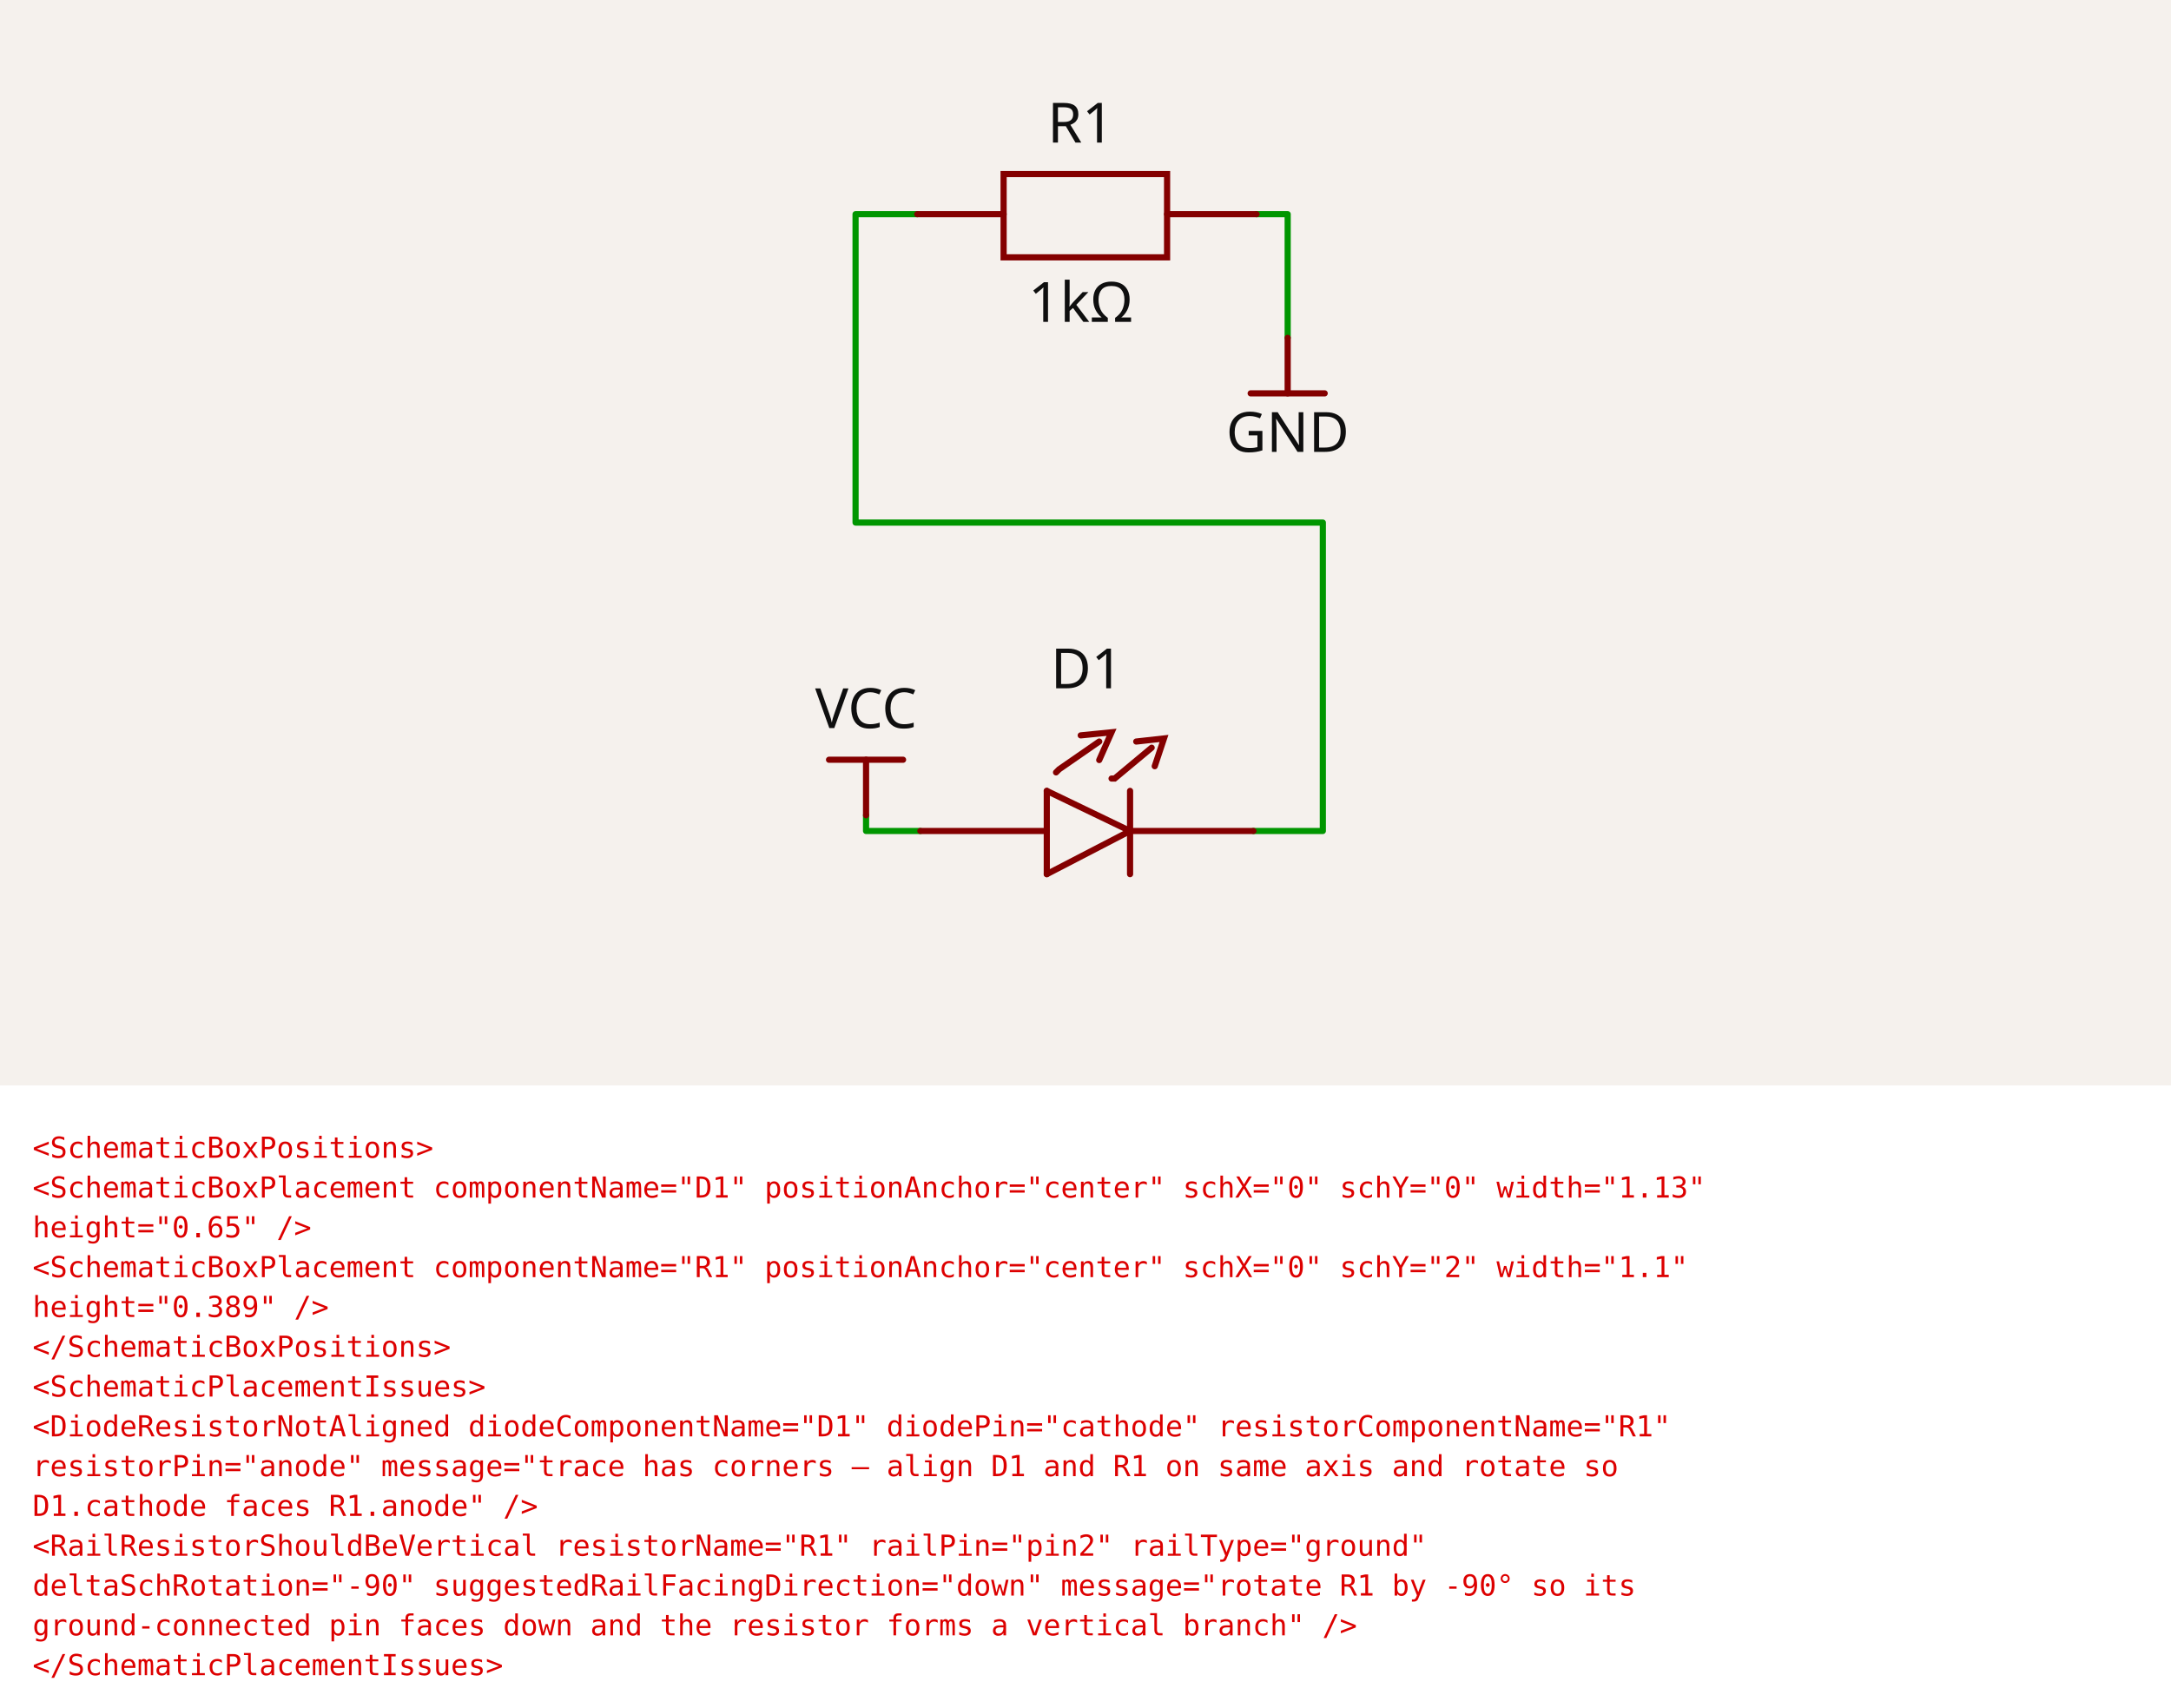
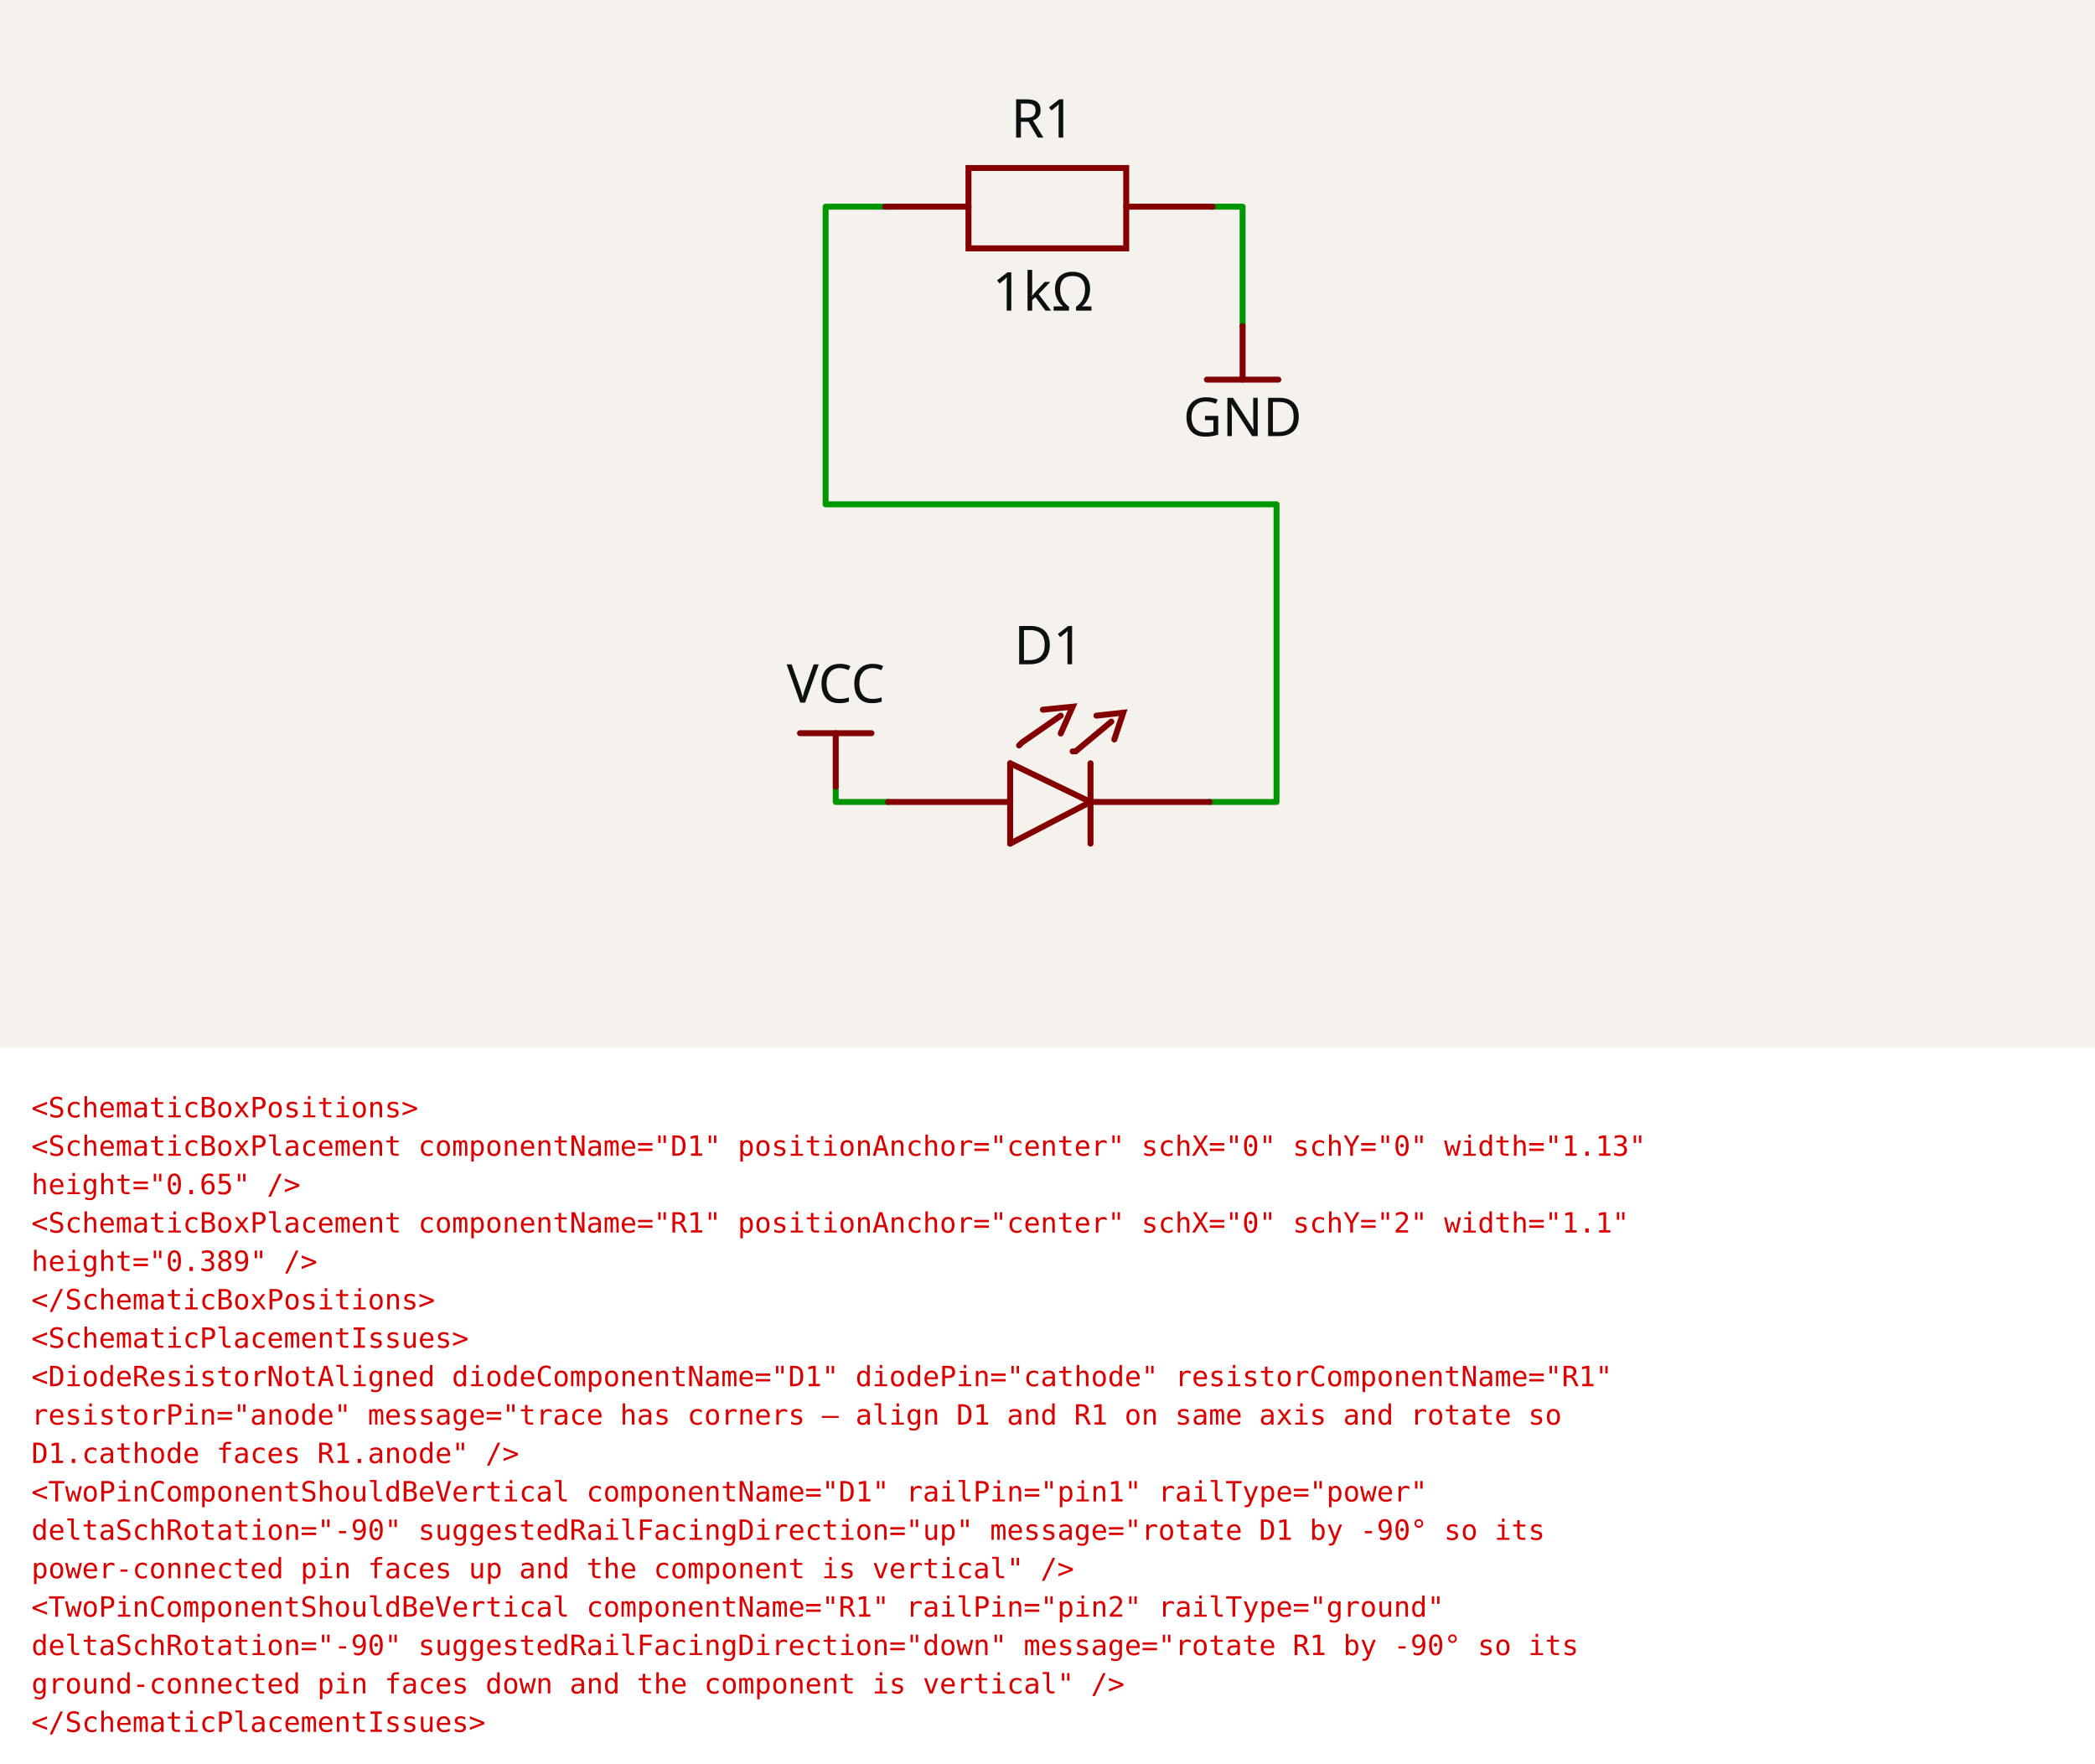
- <svg xmlns="http://www.w3.org/2000/svg" width="1200" height="944" viewBox="0 0 1200 944" role="img" aria-label="schematic analysis fixture">
+ <svg xmlns="http://www.w3.org/2000/svg" width="1200" height="1010" viewBox="0 0 1200 1010" role="img" aria-label="schematic analysis fixture">
  <g transform="translate(0, 0)">
    <style>
              .boundary { fill: rgb(245, 241, 237); }
              .schematic-boundary { fill: none; stroke: #fff; }
              .component { fill: none; stroke: rgb(132, 0, 0); }
              .chip { fill: rgb(255, 255, 194); stroke: rgb(132, 0, 0); }
              .component-pin { fill: none; stroke: rgb(132, 0, 0); }
              /* Basic per-trace hover fallback */
              .trace:hover {
                filter: invert(1);
              }
              .trace:hover .trace-crossing-outline {
                opacity: 0;
              }
              .trace:hover .trace-junction {
                filter: invert(1);
              }
              /* Net-hover highlighting: when a trace or its overlays are hovered,
                 invert color for all traces (base + overlays) sharing the same
                 subcircuit connectivity key. Also hide crossing outline during hover. */
              svg:has(:is(g.trace[data-subcircuit-connectivity-map-key="unnamedsubcircuitsubcircuit_source_group_0_connectivity_net0"], g.trace-overlays[data-subcircuit-connectivity-map-key="unnamedsubcircuitsubcircuit_source_group_0_connectivity_net0"]):hover) :is(g.trace[data-subcircuit-connectivity-map-key="unnamedsubcircuitsubcircuit_source_group_0_connectivity_net0"], g.trace-overlays[data-subcircuit-connectivity-map-key="unnamedsubcircuitsubcircuit_source_group_0_connectivity_net0"]) { filter: invert(1); }
svg:has(:is(g.trace[data-subcircuit-connectivity-map-key="unnamedsubcircuitsubcircuit_source_group_0_connectivity_net0"], g.trace-overlays[data-subcircuit-connectivity-map-key="unnamedsubcircuitsubcircuit_source_group_0_connectivity_net0"]):hover) g.trace-overlays[data-subcircuit-connectivity-map-key="unnamedsubcircuitsubcircuit_source_group_0_connectivity_net0"] .trace-crossing-outline { opacity: 0; }
svg:has(:is(g.trace[data-subcircuit-connectivity-map-key="unnamedsubcircuitsubcircuit_source_group_0_connectivity_net1"], g.trace-overlays[data-subcircuit-connectivity-map-key="unnamedsubcircuitsubcircuit_source_group_0_connectivity_net1"]):hover) :is(g.trace[data-subcircuit-connectivity-map-key="unnamedsubcircuitsubcircuit_source_group_0_connectivity_net1"], g.trace-overlays[data-subcircuit-connectivity-map-key="unnamedsubcircuitsubcircuit_source_group_0_connectivity_net1"]) { filter: invert(1); }
svg:has(:is(g.trace[data-subcircuit-connectivity-map-key="unnamedsubcircuitsubcircuit_source_group_0_connectivity_net1"], g.trace-overlays[data-subcircuit-connectivity-map-key="unnamedsubcircuitsubcircuit_source_group_0_connectivity_net1"]):hover) g.trace-overlays[data-subcircuit-connectivity-map-key="unnamedsubcircuitsubcircuit_source_group_0_connectivity_net1"] .trace-crossing-outline { opacity: 0; }
svg:has(:is(g.trace[data-subcircuit-connectivity-map-key="unnamedsubcircuitsubcircuit_source_group_0_connectivity_net2"], g.trace-overlays[data-subcircuit-connectivity-map-key="unnamedsubcircuitsubcircuit_source_group_0_connectivity_net2"]):hover) :is(g.trace[data-subcircuit-connectivity-map-key="unnamedsubcircuitsubcircuit_source_group_0_connectivity_net2"], g.trace-overlays[data-subcircuit-connectivity-map-key="unnamedsubcircuitsubcircuit_source_group_0_connectivity_net2"]) { filter: invert(1); }
svg:has(:is(g.trace[data-subcircuit-connectivity-map-key="unnamedsubcircuitsubcircuit_source_group_0_connectivity_net2"], g.trace-overlays[data-subcircuit-connectivity-map-key="unnamedsubcircuitsubcircuit_source_group_0_connectivity_net2"]):hover) g.trace-overlays[data-subcircuit-connectivity-map-key="unnamedsubcircuitsubcircuit_source_group_0_connectivity_net2"] .trace-crossing-outline { opacity: 0; }
              .text { font-family: sans-serif; fill: rgb(0, 150, 0); }
              .pin-number { fill: rgb(169, 0, 0); }
              .port-label { fill: rgb(0, 100, 100); }
              .component-name { fill: rgb(0, 100, 100); }

            </style>
    <rect class="boundary" x="0" y="0" width="1200" height="600" />
    <g class="trace sch-trace" data-layer="base" data-circuit-json-type="schematic_trace" data-schematic-trace-id="schematic_trace_0" data-subcircuit-connectivity-map-key="unnamedsubcircuitsubcircuit_source_group_0_connectivity_net0">
      <path d="M 692.827 459.353 L 697.089 459.353 L 731.185 459.353 L 731.185 288.872 L 472.906 288.872 L 472.906 118.391 L 507.003 118.391" class="trace-invisible-hover-outline sch-trace-hitbox" stroke="rgb(0, 150, 0)" fill="none" stroke-width="27.277px" stroke-linecap="round" opacity="0" stroke-linejoin="round" />
      <path class="sch-trace-path" d="M 692.827 459.353 L 697.089 459.353 L 731.185 459.353 L 731.185 288.872 L 472.906 288.872 L 472.906 118.391 L 507.003 118.391" stroke="rgb(0, 150, 0)" fill="none" stroke-width="3.41px" stroke-linecap="round" stroke-linejoin="round" />
    </g>
    <g class="trace sch-trace" data-layer="base" data-circuit-json-type="schematic_trace" data-schematic-trace-id="schematic_trace_1" data-subcircuit-connectivity-map-key="unnamedsubcircuitsubcircuit_source_group_0_connectivity_net1">
      <path d="M 508.707 459.353 L 504.445 459.353 L 478.703 459.353 L 478.703 450.659" class="trace-invisible-hover-outline sch-trace-hitbox" stroke="rgb(0, 150, 0)" fill="none" stroke-width="27.277px" stroke-linecap="round" opacity="0" stroke-linejoin="round" />
      <path class="sch-trace-path" d="M 508.707 459.353 L 504.445 459.353 L 478.703 459.353 L 478.703 450.659" stroke="rgb(0, 150, 0)" fill="none" stroke-width="3.41px" stroke-linecap="round" stroke-linejoin="round" />
    </g>
    <g class="trace sch-trace" data-layer="base" data-circuit-json-type="schematic_trace" data-schematic-trace-id="schematic_trace_2" data-subcircuit-connectivity-map-key="unnamedsubcircuitsubcircuit_source_group_0_connectivity_net2">
      <path d="M 694.532 118.391 L 711.75 118.391 L 711.75 186.754" class="trace-invisible-hover-outline sch-trace-hitbox" stroke="rgb(0, 150, 0)" fill="none" stroke-width="27.277px" stroke-linecap="round" opacity="0" stroke-linejoin="round" />
      <path class="sch-trace-path" d="M 694.532 118.391 L 711.75 118.391 L 711.75 186.754" stroke="rgb(0, 150, 0)" fill="none" stroke-width="3.41px" stroke-linecap="round" stroke-linejoin="round" />
    </g>
    <g class="trace-overlays sch-trace-overlays" data-layer="overlay" data-circuit-json-type="schematic_trace" data-schematic-trace-id="schematic_trace_0" data-subcircuit-connectivity-map-key="unnamedsubcircuitsubcircuit_source_group_0_connectivity_net0" />
    <g class="trace-overlays sch-trace-overlays" data-layer="overlay" data-circuit-json-type="schematic_trace" data-schematic-trace-id="schematic_trace_1" data-subcircuit-connectivity-map-key="unnamedsubcircuitsubcircuit_source_group_0_connectivity_net1" />
    <g class="trace-overlays sch-trace-overlays" data-layer="overlay" data-circuit-json-type="schematic_trace" data-schematic-trace-id="schematic_trace_2" data-subcircuit-connectivity-map-key="unnamedsubcircuitsubcircuit_source_group_0_connectivity_net2" />
    <g class="sch-component" data-circuit-json-type="schematic_component" data-schematic-component-id="schematic_component_0">
      <rect class="component-overlay sch-component-overlay" x="508.707" y="404.799" width="184.119" height="78.421" fill="transparent" />
      <path class="sch-component-symbol-path" d="M 624.634 459.353 L 578.605 483.221" stroke="rgb(132, 0, 0)" fill="none" stroke-width="3.41px" stroke-linecap="round" />
      <path class="sch-component-symbol-path" d="M 622.93 459.353 L 692.827 459.353" stroke="rgb(132, 0, 0)" fill="none" stroke-width="3.41px" stroke-linecap="round" />
      <path class="sch-component-symbol-path" d="M 578.605 437.191 L 624.634 459.353" stroke="rgb(132, 0, 0)" fill="none" stroke-width="3.41px" stroke-linecap="round" />
      <path class="sch-component-symbol-path" d="M 578.605 483.221 L 578.605 437.191" stroke="rgb(132, 0, 0)" fill="none" stroke-width="3.41px" stroke-linecap="round" />
      <path class="sch-component-symbol-path" d="M 624.634 437.191 L 624.634 483.221" stroke="rgb(132, 0, 0)" fill="none" stroke-width="3.41px" stroke-linecap="round" />
      <path class="sch-component-symbol-path" d="M 578.605 459.353 L 508.707 459.353" stroke="rgb(132, 0, 0)" fill="none" stroke-width="3.41px" stroke-linecap="round" />
      <path class="sch-component-symbol-path" d="M 628.044 409.914 L 643.387 408.209 L 638.273 423.552" stroke="rgb(132, 0, 0)" fill="none" stroke-width="3.41px" stroke-linecap="round" />
      <path class="sch-component-symbol-path" d="M 614.406 430.371 L 616.11 430.371 L 636.568 413.323 L 636.568 413.323" stroke="rgb(132, 0, 0)" fill="none" stroke-width="3.41px" stroke-linecap="round" />
      <path class="sch-component-symbol-path" d="M 597.358 406.504 L 614.406 404.799 L 607.586 420.143" stroke="rgb(132, 0, 0)" fill="none" stroke-width="3.41px" stroke-linecap="round" />
      <path class="sch-component-symbol-path" d="M 583.719 426.962 L 585.424 425.257 L 607.586 409.914 L 607.586 409.914" stroke="rgb(132, 0, 0)" fill="none" stroke-width="3.41px" stroke-linecap="round" />
      <text class="sch-component-text" x="600.767" y="495.154" fill="rgb(15, 15, 15)" font-family="sans-serif" text-anchor="middle" dominant-baseline="hanging" font-size="30.687px" />
      <text class="sch-component-name sch-component-text" x="600.767" y="389.456" stroke="rgb(245, 241, 237)" stroke-width="3.41px" paint-order="stroke" fill="rgb(15, 15, 15)" font-family="sans-serif" text-anchor="middle" dominant-baseline="ideographic" font-size="30.687px">D1</text>
    </g>
    <g class="sch-component" data-circuit-json-type="schematic_component" data-schematic-component-id="schematic_component_1">
      <rect class="component-overlay sch-component-overlay" x="507.003" y="96.229" width="187.529" height="46.03" fill="transparent" />
      <path class="sch-component-symbol-path" d="M 507.003 118.391 L 554.737 118.391" stroke="rgb(132, 0, 0)" fill="none" stroke-width="3.41px" stroke-linecap="round" />
      <path class="sch-component-symbol-path" d="M 645.092 118.391 L 694.532 118.391" stroke="rgb(132, 0, 0)" fill="none" stroke-width="3.41px" stroke-linecap="round" />
      <path class="sch-component-symbol-path" d="M 600.767 96.229 L 645.092 96.229 L 645.092 142.259 L 554.737 142.259 L 554.737 96.229 L 600.767 96.229" stroke="rgb(132, 0, 0)" fill="none" stroke-width="3.41px" stroke-linecap="round" />
      <text class="sch-component-name sch-component-text" x="597.358" y="87.798" stroke="rgb(245, 241, 237)" stroke-width="3.41px" paint-order="stroke" fill="rgb(15, 15, 15)" font-family="sans-serif" text-anchor="middle" dominant-baseline="ideographic" font-size="30.687px">R1</text>
      <text class="sch-component-text" x="597.358" y="154.1" fill="rgb(15, 15, 15)" font-family="sans-serif" text-anchor="middle" dominant-baseline="hanging" font-size="30.687px">1kΩ</text>
    </g>
    <g class="schematic-port-hover sch-port-hover" data-schematic-port-id="source_port_0">
      <circle cx="508.707" cy="459.353" r="6.819" fill="red" opacity="0" />
    </g>
    <g class="schematic-port-hover sch-port-hover" data-schematic-port-id="source_port_1">
      <circle cx="692.827" cy="459.353" r="6.819" fill="red" opacity="0" />
    </g>
    <g class="schematic-port-hover sch-port-hover" data-schematic-port-id="source_port_2">
      <circle cx="507.003" cy="118.391" r="6.819" fill="red" opacity="0" />
    </g>
    <g class="schematic-port-hover sch-port-hover" data-schematic-port-id="source_port_3">
      <circle cx="694.532" cy="118.391" r="6.819" fill="red" opacity="0" />
    </g>
    <rect class="component-overlay sch-component-overlay sch-net-label-overlay" x="458.245" y="419.972" width="40.915" height="30.687" fill="transparent" />
    <path class="sch-net-label-symbol-path" d="M 499.161 419.972 L 458.245 419.972" stroke="rgb(132, 0, 0)" fill="none" stroke-width="3.41px" stroke-linecap="round" />
    <path class="sch-net-label-symbol-path" d="M 478.703 419.972 L 478.703 450.659" stroke="rgb(132, 0, 0)" fill="none" stroke-width="3.41px" stroke-linecap="round" />
    <text class="sch-net-label-symbol-text" x="478.703" y="411.448" fill="rgb(15, 15, 15)" font-family="sans-serif" text-anchor="middle" dominant-baseline="ideographic" font-size="30.687px">VCC</text>
    <rect class="component-overlay sch-component-overlay sch-net-label-overlay" x="691.293" y="186.754" width="40.915" height="30.687" fill="transparent" />
    <path class="sch-net-label-symbol-path" d="M 691.293 217.441 L 732.208 217.441" stroke="rgb(132, 0, 0)" fill="none" stroke-width="3.41px" stroke-linecap="round" />
    <path class="sch-net-label-symbol-path" d="M 711.75 217.441 L 711.75 186.754" stroke="rgb(132, 0, 0)" fill="none" stroke-width="3.41px" stroke-linecap="round" />
    <text class="sch-net-label-symbol-text" x="711.75" y="225.965" fill="rgb(15, 15, 15)" font-family="sans-serif" text-anchor="middle" dominant-baseline="hanging" font-size="30.687px">GND</text>
  </g>
  <g transform="translate(0, 600) scale(1, 1) translate(0, 0)">
    <rect width="100%" height="100%" fill="#fff" />
    <text x="18" y="40" fill="#d00" font-family="Menlo, Consolas, monospace" font-size="16">
      <tspan x="18" dy="0">&lt;SchematicBoxPositions&gt;</tspan>
      <tspan x="18" dy="22">&lt;SchematicBoxPlacement componentName="D1" positionAnchor="center" schX="0" schY="0" width="1.13"</tspan>
      <tspan x="18" dy="22">  height="0.65" /&gt;</tspan>
      <tspan x="18" dy="22">&lt;SchematicBoxPlacement componentName="R1" positionAnchor="center" schX="0" schY="2" width="1.1"</tspan>
      <tspan x="18" dy="22">  height="0.389" /&gt;</tspan>
      <tspan x="18" dy="22">&lt;/SchematicBoxPositions&gt;</tspan>
      <tspan x="18" dy="22">&lt;SchematicPlacementIssues&gt;</tspan>
      <tspan x="18" dy="22">&lt;DiodeResistorNotAligned diodeComponentName="D1" diodePin="cathode" resistorComponentName="R1"</tspan>
      <tspan x="18" dy="22">  resistorPin="anode" message="trace has corners — align D1 and R1 on same axis and rotate so</tspan>
      <tspan x="18" dy="22">  D1.cathode faces R1.anode" /&gt;</tspan>
-       <tspan x="18" dy="22">&lt;RailResistorShouldBeVertical resistorName="R1" railPin="pin2" railType="ground"</tspan>
+       <tspan x="18" dy="22">&lt;TwoPinComponentShouldBeVertical componentName="D1" railPin="pin1" railType="power"</tspan>
+       <tspan x="18" dy="22">  deltaSchRotation="-90" suggestedRailFacingDirection="up" message="rotate D1 by -90° so its</tspan>
+       <tspan x="18" dy="22">  power-connected pin faces up and the component is vertical" /&gt;</tspan>
+       <tspan x="18" dy="22">&lt;TwoPinComponentShouldBeVertical componentName="R1" railPin="pin2" railType="ground"</tspan>
      <tspan x="18" dy="22">  deltaSchRotation="-90" suggestedRailFacingDirection="down" message="rotate R1 by -90° so its</tspan>
-       <tspan x="18" dy="22">  ground-connected pin faces down and the resistor forms a vertical branch" /&gt;</tspan>
+       <tspan x="18" dy="22">  ground-connected pin faces down and the component is vertical" /&gt;</tspan>
      <tspan x="18" dy="22">&lt;/SchematicPlacementIssues&gt;</tspan>
    </text>
  </g>
</svg>
